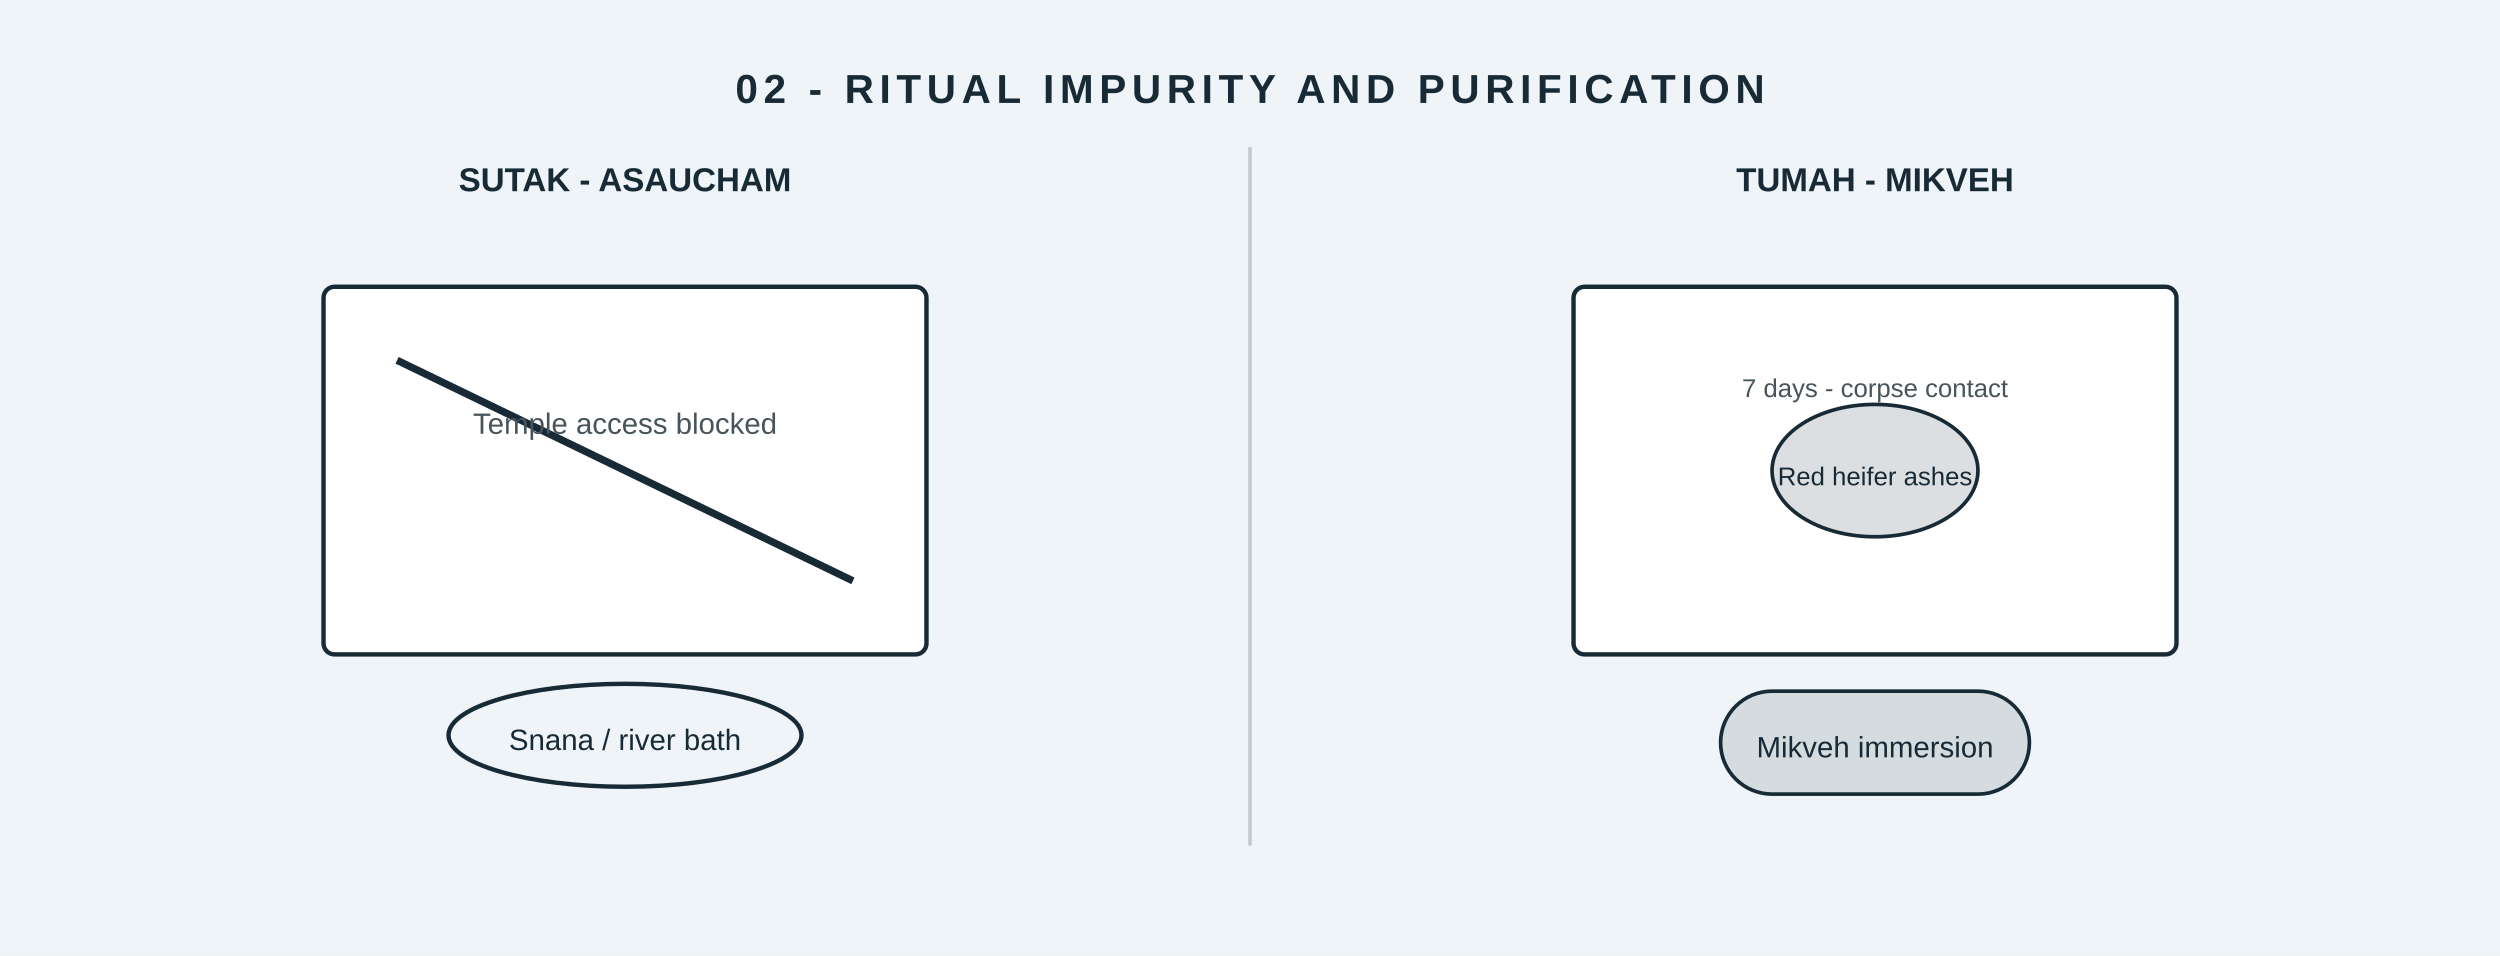
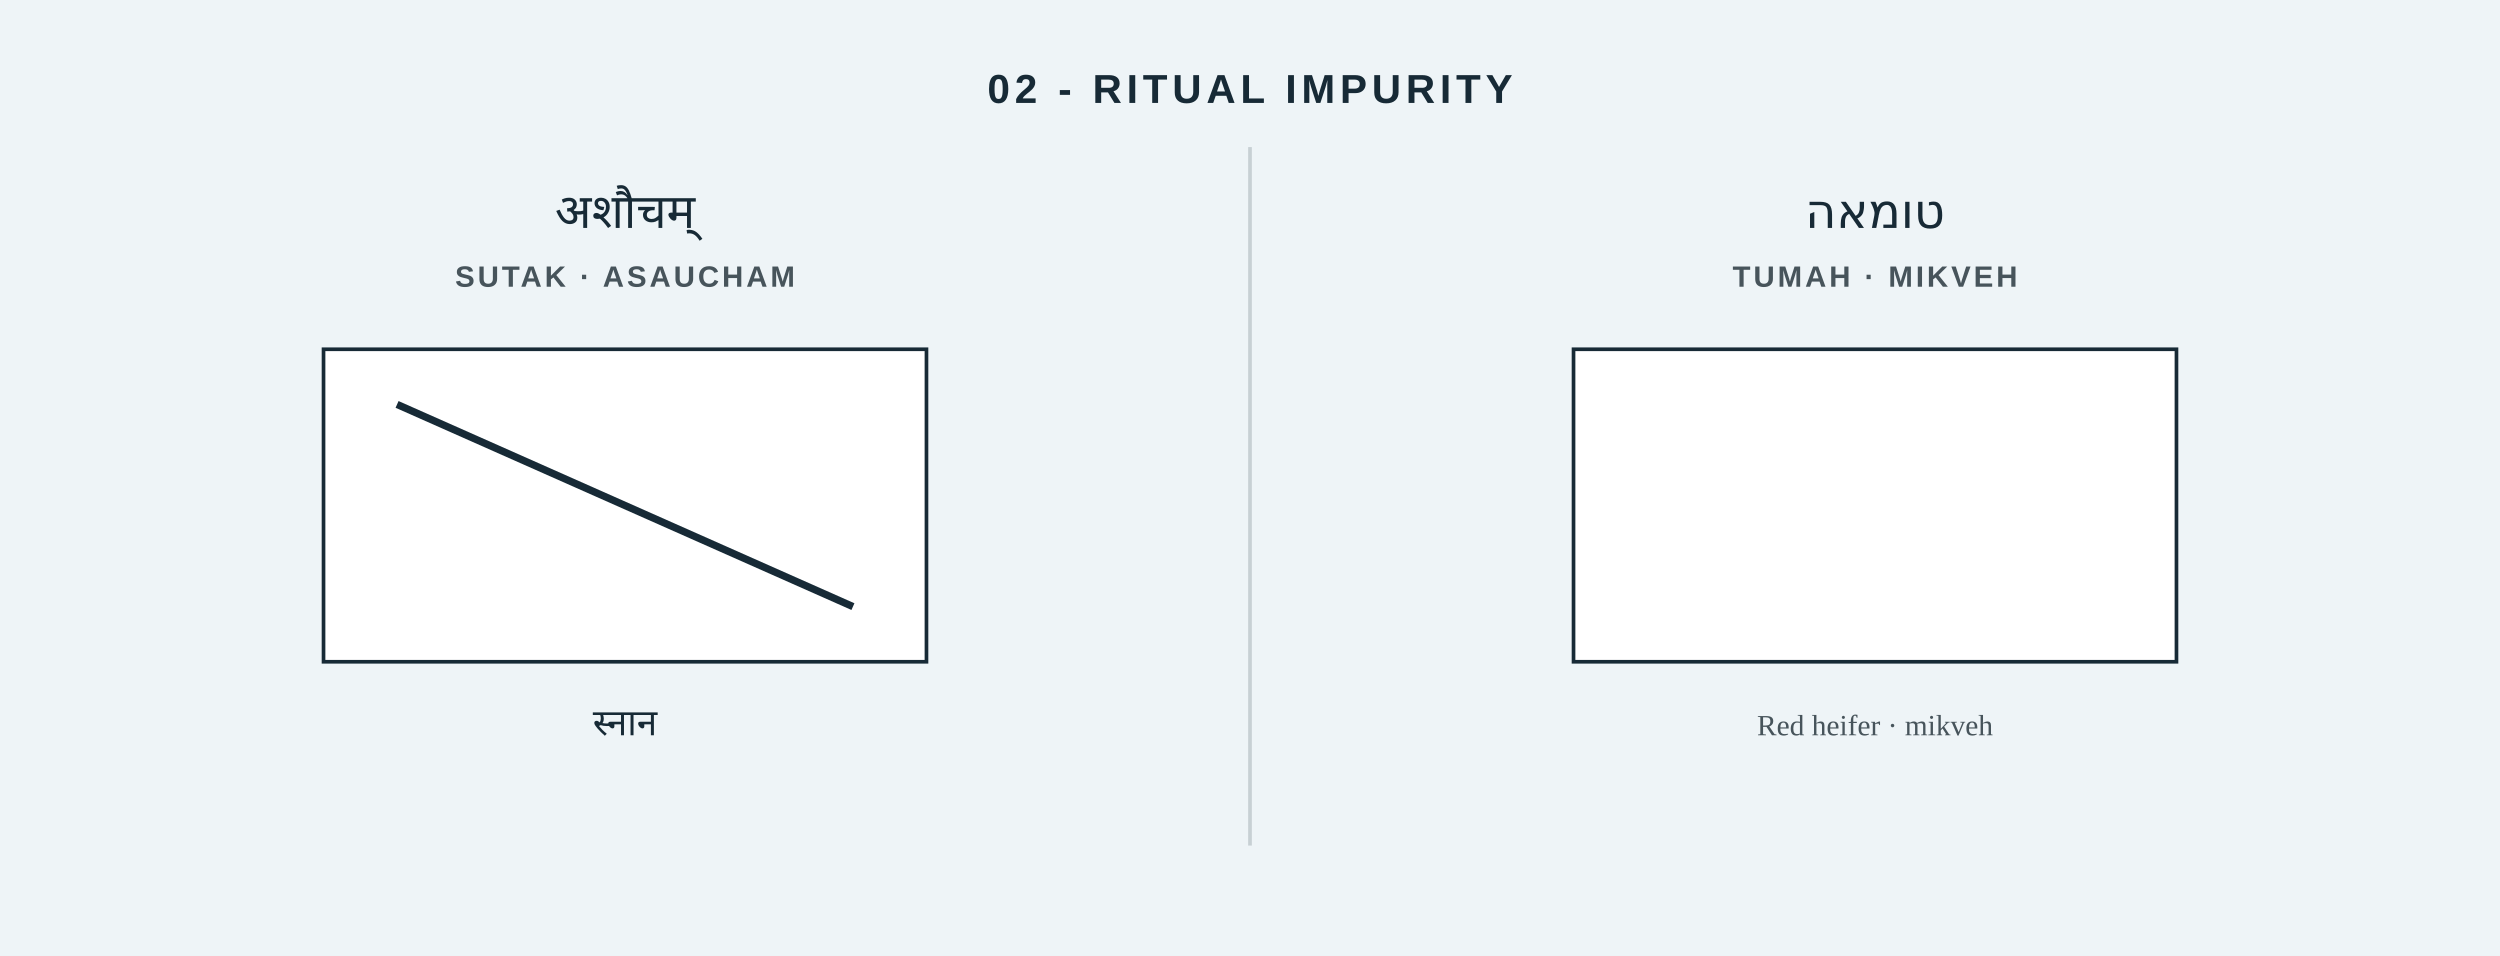
- <svg xmlns="http://www.w3.org/2000/svg" width="680" height="260" viewBox="0 0 680 260" role="img" aria-label="Ritual impurity and purification">
+ <svg xmlns="http://www.w3.org/2000/svg" width="680" height="260" viewBox="0 0 680 260" role="img">
  <rect width="680" height="260" fill="#EEF4F7" />
-   <text x="340" y="28" text-anchor="middle" font-family="Arial,Helvetica,sans-serif" font-size="11" font-weight="700" letter-spacing="0.14em" fill="#172A36">02 - RITUAL IMPURITY AND PURIFICATION</text>
-   <line x1="340" y1="40" x2="340" y2="230" stroke="#172A36" stroke-width="1" opacity="0.2" />
-   <text x="170" y="52" text-anchor="middle" font-family="Arial,Helvetica,sans-serif" font-size="9" font-weight="700" fill="#172A36">SUTAK - ASAUCHAM</text>
-   <text x="510" y="52" text-anchor="middle" font-family="Arial,Helvetica,sans-serif" font-size="9" font-weight="700" fill="#172A36">TUMAH - MIKVEH</text>
-   <rect x="88" y="78" width="164" height="100" rx="3" fill="#FFFFFF" stroke="#172A36" stroke-width="1.2" />
-   <line x1="108" y1="98" x2="232" y2="158" stroke="#172A36" stroke-width="2" />
-   <text x="170" y="118" text-anchor="middle" font-family="Arial,Helvetica,sans-serif" font-size="8" fill="#47545B">Temple access blocked</text>
-   <ellipse cx="170" cy="200" rx="48" ry="14" fill="none" stroke="#172A36" stroke-width="1.2" />
-   <text x="170" y="204" text-anchor="middle" font-family="Arial,Helvetica,sans-serif" font-size="8" fill="#172A36">Snana / river bath</text>
-   <rect x="428" y="78" width="164" height="100" rx="3" fill="#FFFFFF" stroke="#172A36" stroke-width="1.2" />
-   <ellipse cx="510" cy="128" rx="28" ry="18" fill="rgba(23,42,54,0.15)" stroke="#172A36" />
-   <text x="510" y="108" text-anchor="middle" font-family="Arial,Helvetica,sans-serif" font-size="7" fill="#47545B">7 days - corpse contact</text>
-   <text x="510" y="132" text-anchor="middle" font-family="Arial,Helvetica,sans-serif" font-size="7" fill="#172A36">Red heifer ashes</text>
-   <rect x="468" y="188" width="84" height="28" rx="14" fill="rgba(23,42,54,0.12)" stroke="#172A36" />
-   <text x="510" y="206" text-anchor="middle" font-family="Arial,Helvetica,sans-serif" font-size="8" fill="#172A36">Mikveh immersion</text>
+   <text x="340" y="28" text-anchor="middle" font-family="Arial,Helvetica,sans-serif" font-size="11" font-weight="700" letter-spacing="0.12em" fill="#172A36">02 - RITUAL IMPURITY</text>
+   <line x1="340" y1="40" x2="340" y2="230" stroke="#172A36" stroke-width="1" opacity="0.18" />
+   <text x="170" y="62" text-anchor="middle" font-family="'Noto Sans Devanagari', 'Arial Unicode MS', sans-serif" font-size="13" fill="#172A36">अशौचम्</text>
+   <text x="510" y="62" text-anchor="middle" font-family="'Noto Sans Devanagari', 'Arial Unicode MS', sans-serif" font-size="13" fill="#172A36">טומאה</text>
+   <text x="170" y="78" text-anchor="middle" font-family="Arial,Helvetica,sans-serif" font-size="8" font-weight="700" letter-spacing="0.1em" fill="#47545B">SUTAK · ASAUCHAM</text>
+   <text x="510" y="78" text-anchor="middle" font-family="Arial,Helvetica,sans-serif" font-size="8" font-weight="700" letter-spacing="0.1em" fill="#47545B">TUMAH · MIKVEH</text>
+   <rect x="88" y="95" width="164" height="85" fill="#FFF" stroke="#172A36" />
+   <line x1="108" y1="110" x2="232" y2="165" stroke="#172A36" stroke-width="2" />
+   <text x="170" y="200" text-anchor="middle" font-family="'Noto Sans Devanagari', 'Arial Unicode MS', sans-serif" font-size="10" fill="#172A36">स्नान</text>
+   <rect x="428" y="95" width="164" height="85" fill="#FFF" stroke="#172A36" />
+   <text x="510" y="200" text-anchor="middle" font-size="8" fill="#47545B">Red heifer · mikveh</text>
</svg>
